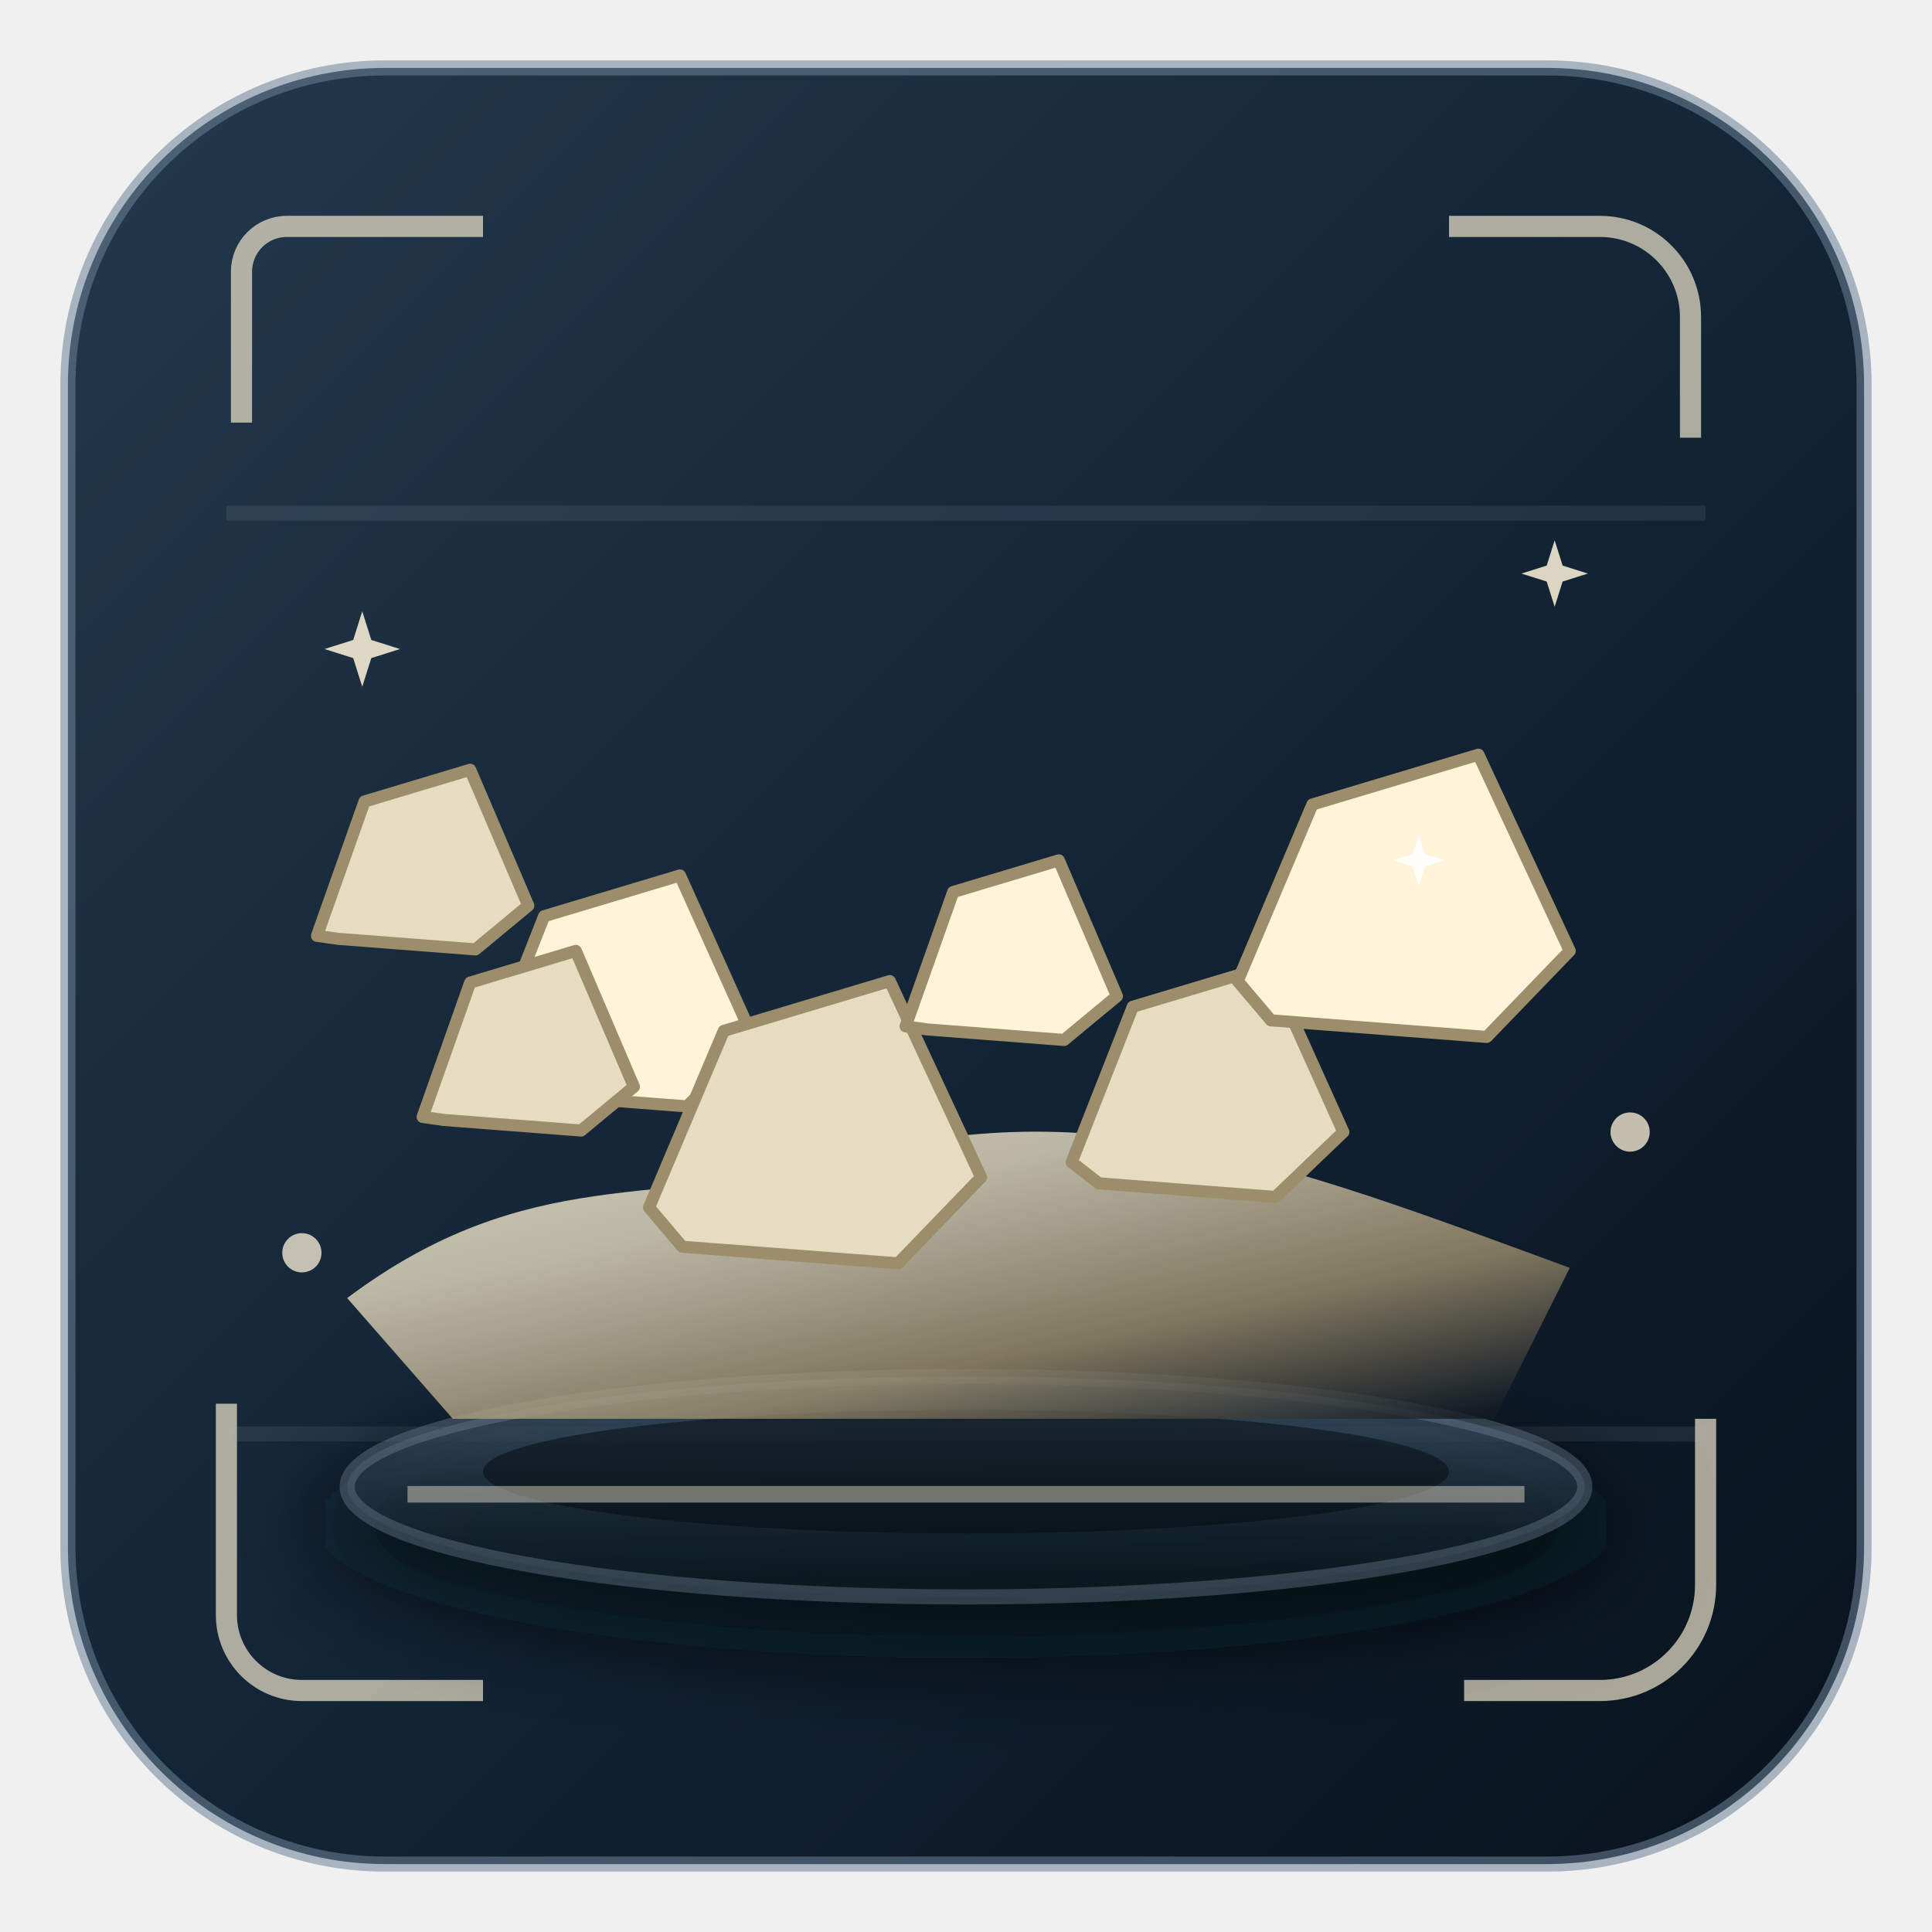
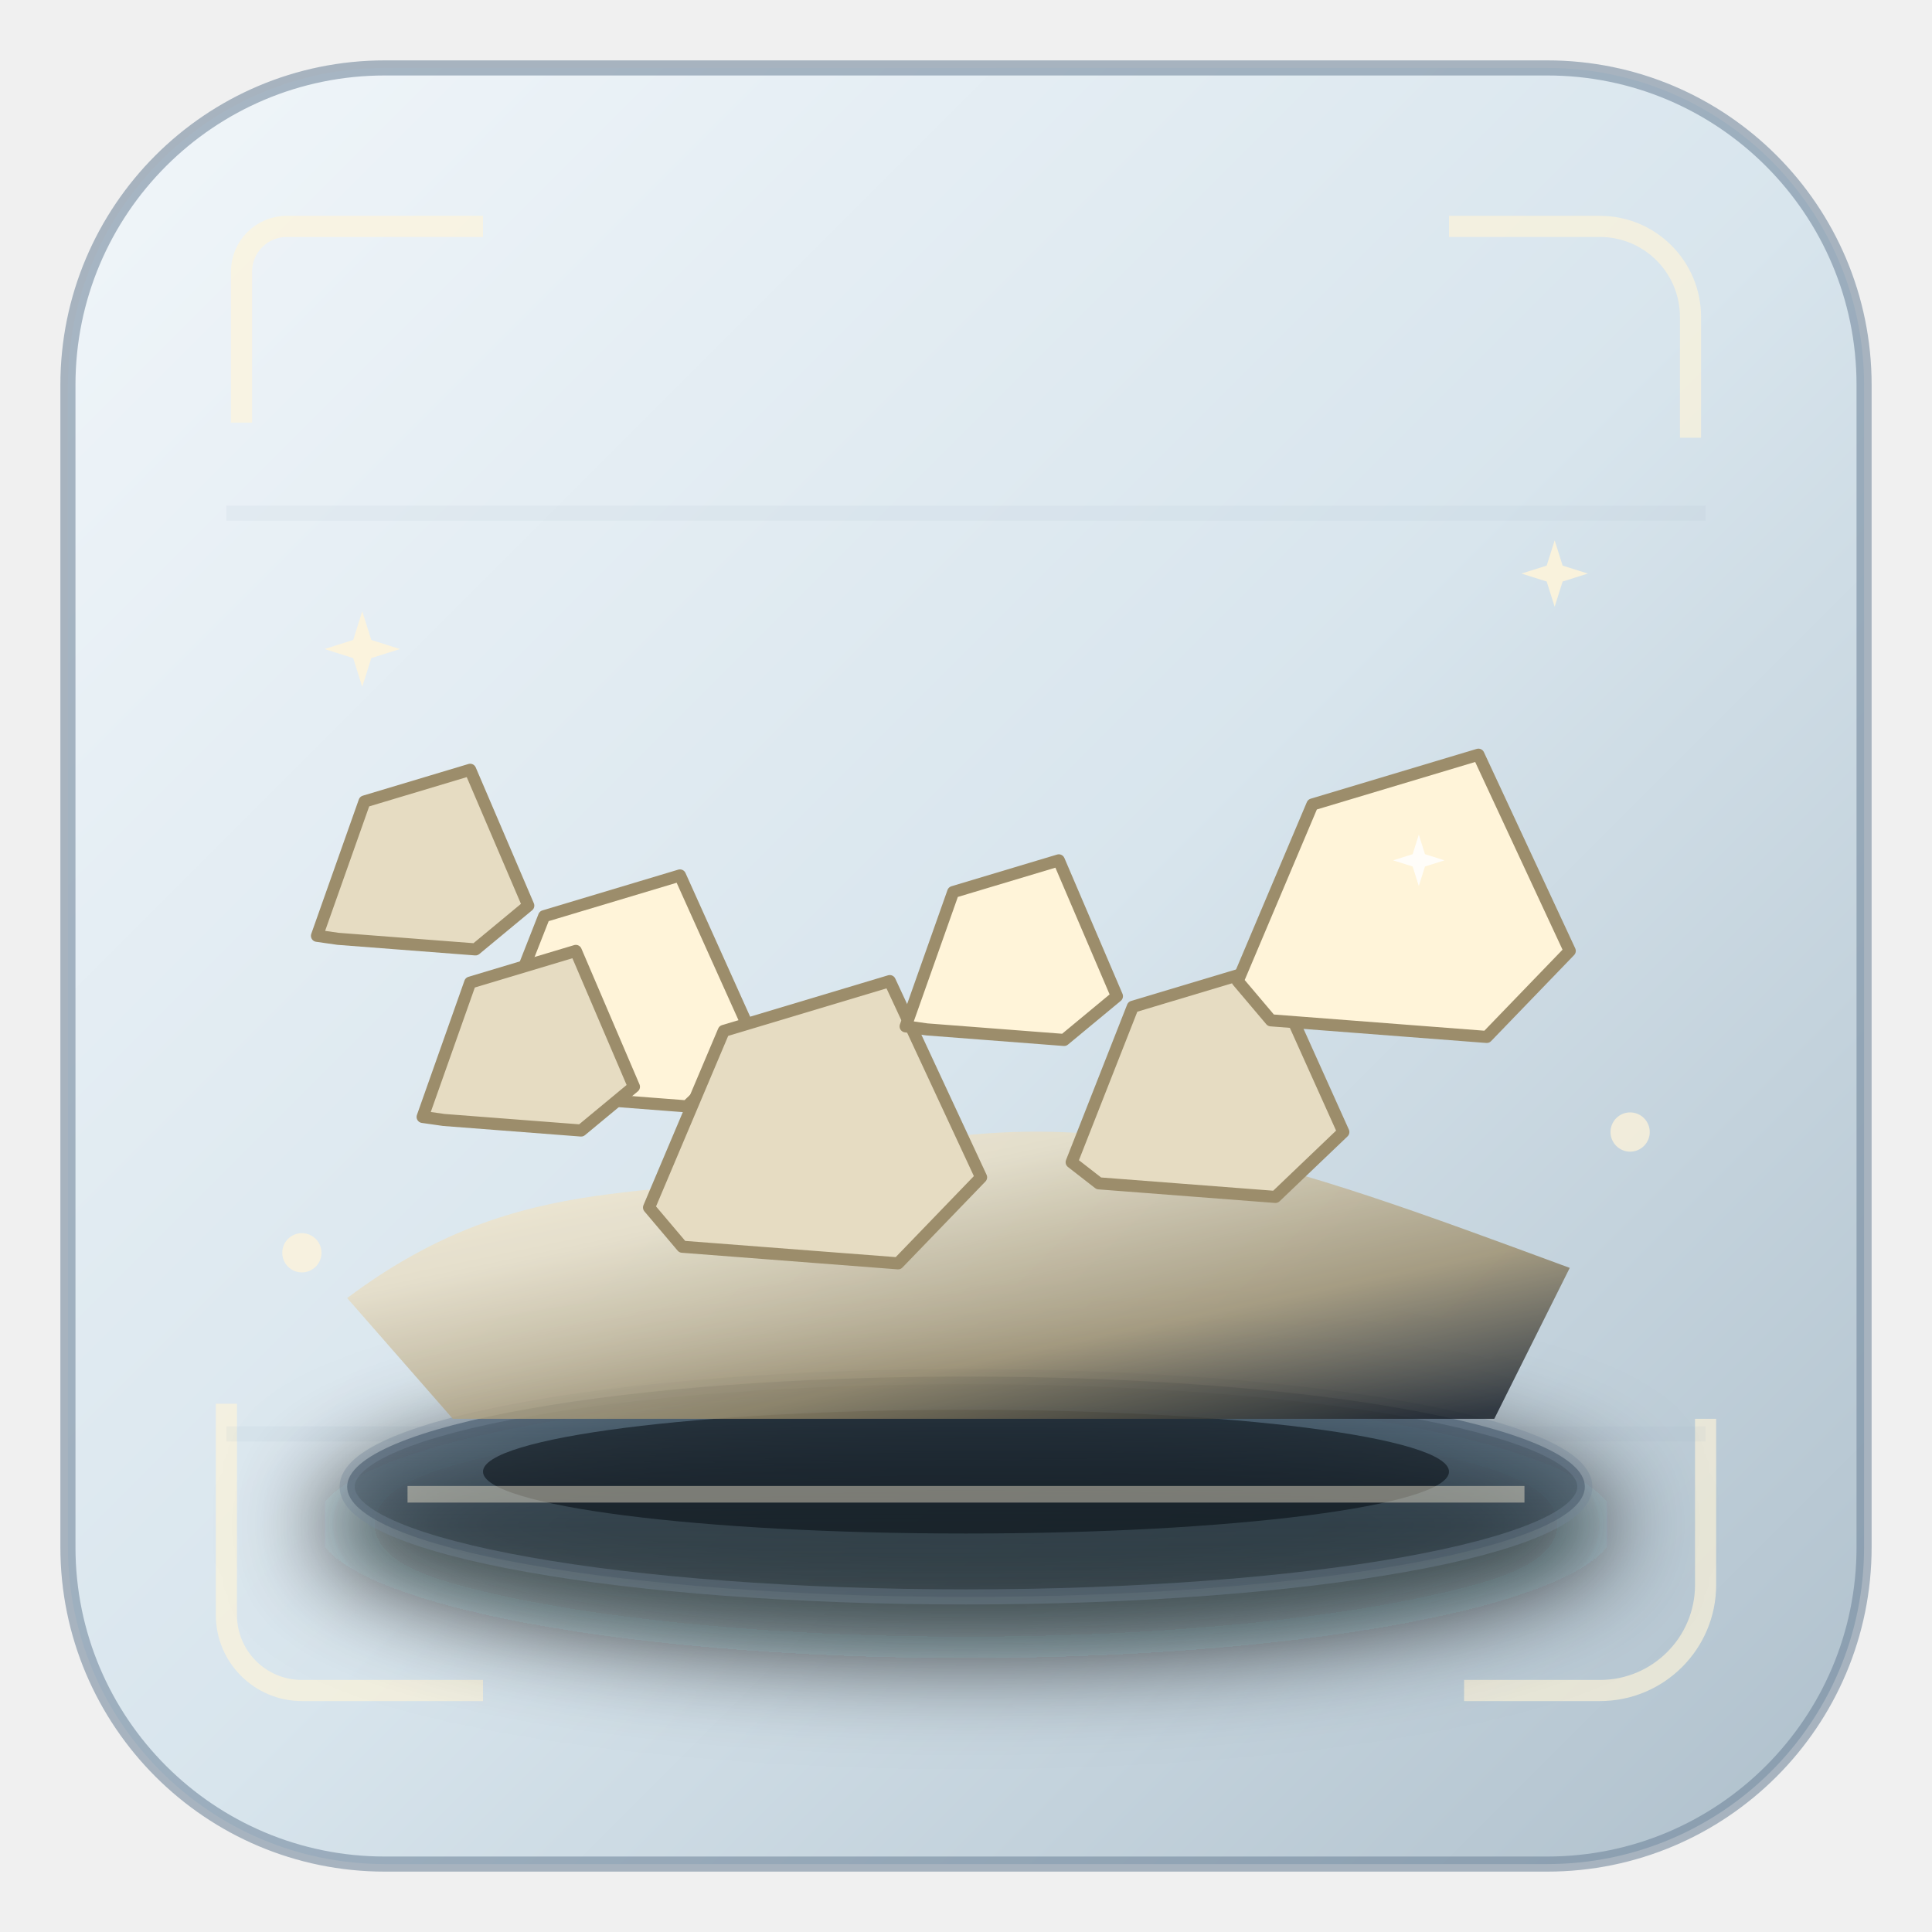
<svg xmlns="http://www.w3.org/2000/svg" width="128" height="128" viewBox="0 0 128 128" role="img" aria-labelledby="omega-aragonite-title omega-aragonite-desc" data-omega-icon-kind="resource" data-omega-icon-id="aragonite">
  <defs>
    <linearGradient id="omega-aragonite-bg" x1="0" y1="0" x2="1" y2="1">
-       <stop offset="0" stop-color="#24394c" />
-       <stop offset=".5" stop-color="#132536" />
-       <stop offset="1" stop-color="#08121d" />
+       <stop offset="0" stop-color="#f1f6fa" />
+       <stop offset=".52" stop-color="#d8e5ed" />
+       <stop offset="1" stop-color="#aebfcb" />
    </linearGradient>
    <linearGradient id="omega-aragonite-metal" x1="0" y1="0" x2=".9" y2="1">
      <stop offset="0" stop-color="#fff4d9" />
      <stop offset=".32" stop-color="#e6dcc2" />
      <stop offset=".7" stop-color="#9c8d6b" />
      <stop offset="1" stop-color="#141b24" />
    </linearGradient>
    <linearGradient id="omega-aragonite-top" x1="0" y1="0" x2="1" y2="1">
      <stop offset="0" stop-color="#ffffff" stop-opacity=".9" />
      <stop offset=".22" stop-color="#fff4d9" />
      <stop offset="1" stop-color="#e6dcc2" />
    </linearGradient>
    <linearGradient id="omega-aragonite-side" x1="0" y1="0" x2="1" y2=".7">
      <stop offset="0" stop-color="#e6dcc2" />
      <stop offset="1" stop-color="#9c8d6b" />
    </linearGradient>
    <linearGradient id="omega-aragonite-floor" x1="0" y1="0" x2="0" y2="1">
      <stop offset="0" stop-color="#41576b" stop-opacity=".85" />
      <stop offset="1" stop-color="#172534" stop-opacity=".25" />
    </linearGradient>
    <filter id="omega-aragonite-shadow" x="-40%" y="-40%" width="180%" height="200%">
      <feGaussianBlur stdDeviation="3.1" />
    </filter>
  </defs>
  <rect x="4.5" y="4.5" width="119" height="119" rx="21" fill="url(#omega-aragonite-bg)" stroke="#6b8297" stroke-opacity=".55" stroke-width="1" />
  <path d="M16 28V18a3 3 0 0 1 3-3h13M96 15h10a6 6 0 0 1 6 6v8M15 93v14a5 5 0 0 0 5 5h12M97 112h9a7 7 0 0 0 7-7V94" fill="none" stroke="#fff4d9" stroke-opacity=".65" stroke-width="1.4" />
  <path d="M15 34H113M15 95H113" stroke="#a5bac8" stroke-opacity=".11" />
  <ellipse cx="64" cy="101" rx="43" ry="8.8" fill="#02070d" opacity=".7" filter="url(#omega-aragonite-shadow)" />
  <ellipse cx="64" cy="98.5" rx="41" ry="7.3" fill="url(#omega-aragonite-floor)" stroke="#75889a" stroke-opacity=".38" />
  <ellipse cx="64" cy="97.5" rx="32" ry="4.1" fill="#030a10" opacity=".52" />
  <path d="M23 86c12-9 21-6 32-9 17-5 30 0 49 7l-5 10H30Z" fill="url(#omega-aragonite-metal)" opacity=".8" />
  <path d="M21 62 24.15 53.1 31.15 51 35 60 31.5 62.9 22.4 62.2Z" fill="#e6dcc2" stroke="#9c8d6b" stroke-width=".8" stroke-linejoin="round" />
  <path d="M32 71 36.05 60.7 45.05 58 50 69 45.5 73.3 33.8 72.4Z" fill="#fff4d9" stroke="#9c8d6b" stroke-width=".8" stroke-linejoin="round" />
  <path d="M43 80 47.95 68.3 58.95 65 65 78 59.5 83.7 45.2 82.6Z" fill="#e6dcc2" stroke="#9c8d6b" stroke-width=".8" stroke-linejoin="round" />
  <path d="M60 68 63.15 59.1 70.15 57 74 66 70.5 68.9 61.4 68.2Z" fill="#fff4d9" stroke="#9c8d6b" stroke-width=".8" stroke-linejoin="round" />
  <path d="M71 77 75.05 66.7 84.05 64 89 75 84.5 79.3 72.8 78.4Z" fill="#e6dcc2" stroke="#9c8d6b" stroke-width=".8" stroke-linejoin="round" />
  <path d="M82 65 86.95 53.3 97.95 50 104 63 98.5 68.7 84.2 67.6Z" fill="#fff4d9" stroke="#9c8d6b" stroke-width=".8" stroke-linejoin="round" />
  <path d="M28 74 31.15 65.1 38.15 63 42 72 38.5 74.9 29.4 74.2Z" fill="#e6dcc2" stroke="#9c8d6b" stroke-width=".8" stroke-linejoin="round" />
  <path d="M24 40.5L24.6 42.4 26.5 43 24.6 43.6 24 45.5 23.4 43.6 21.5 43 23.4 42.4Z" fill="#fff4d9" opacity=".85" />
  <path d="M103 35.8L103.528 37.472 105.2 38 103.528 38.528 103 40.2 102.472 38.528 100.8 38 102.472 37.472Z" fill="#fff4d9" opacity=".85" />
  <path d="M94 55.3L94.408 56.592 95.7 57 94.408 57.408 94 58.7 93.592 57.408 92.3 57 93.592 56.592Z" fill="#fff" opacity=".85" />
  <path d="M27 99H101" stroke="#fff4d9" stroke-opacity=".42" stroke-width="1.1" />
  <circle cx="20" cy="83" r="1.3" fill="#fff4d9" opacity=".75" />
  <circle cx="108" cy="75" r="1.3" fill="#fff4d9" opacity=".75" />
</svg>
